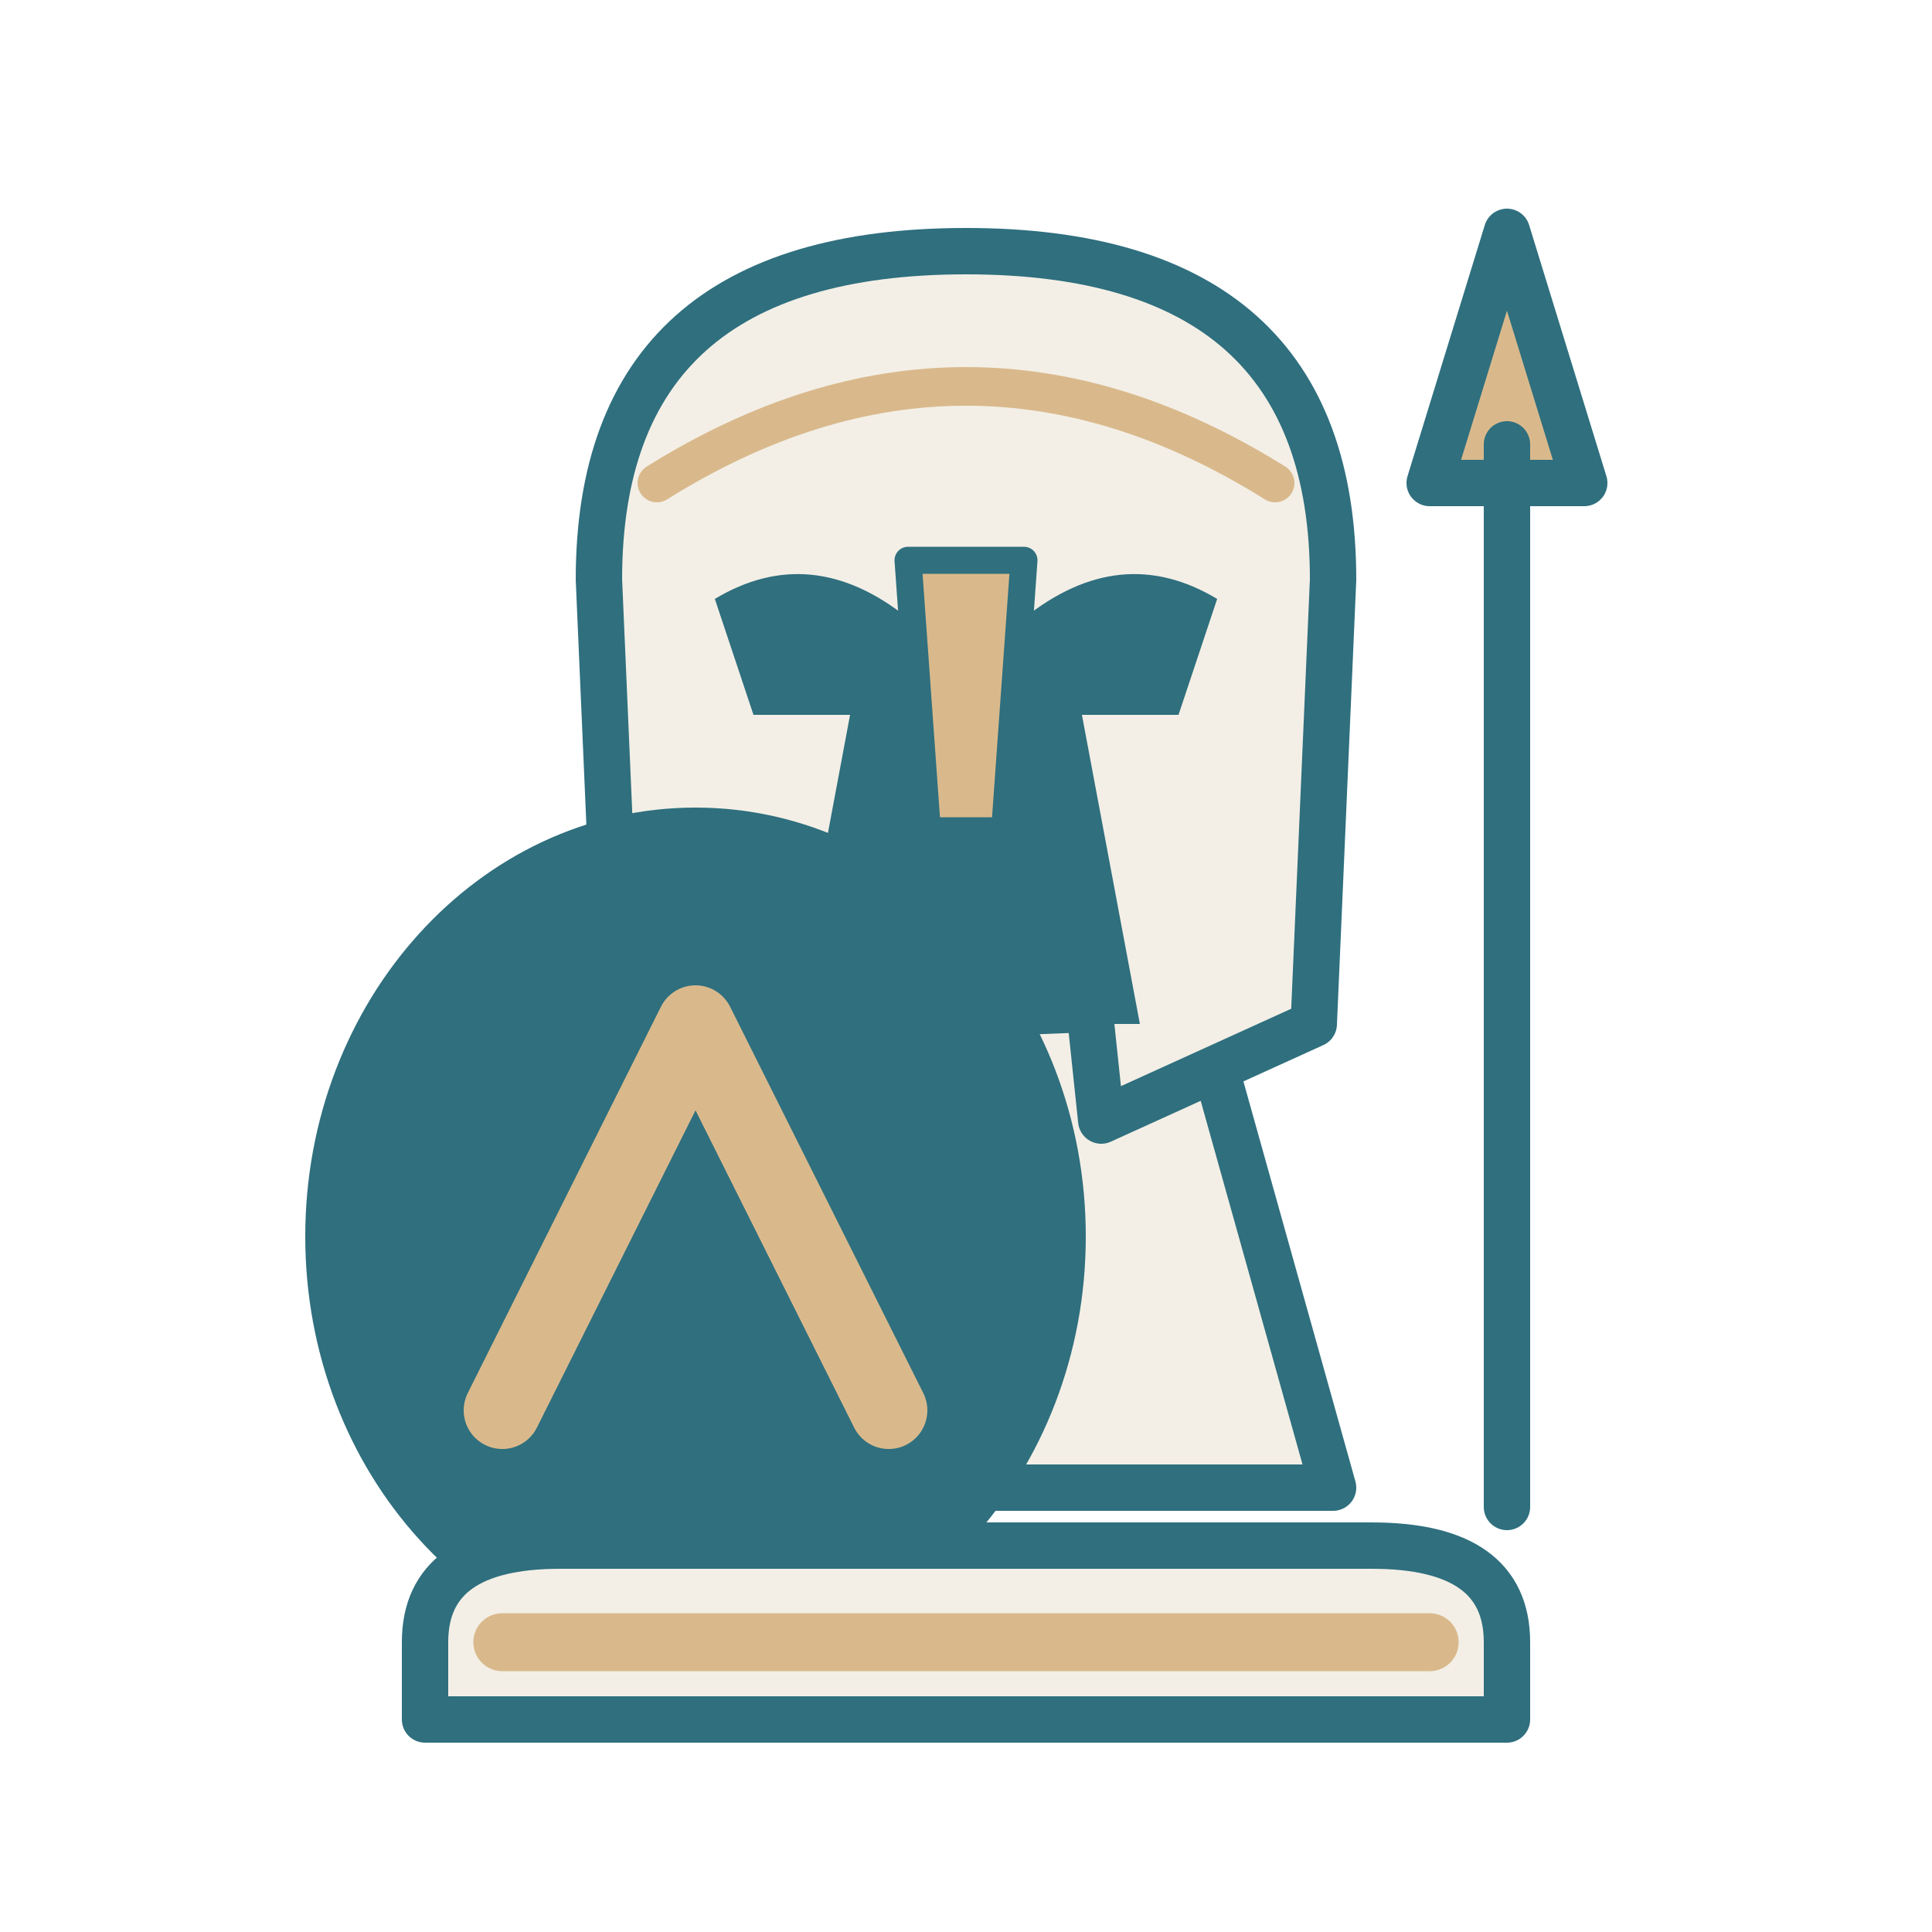
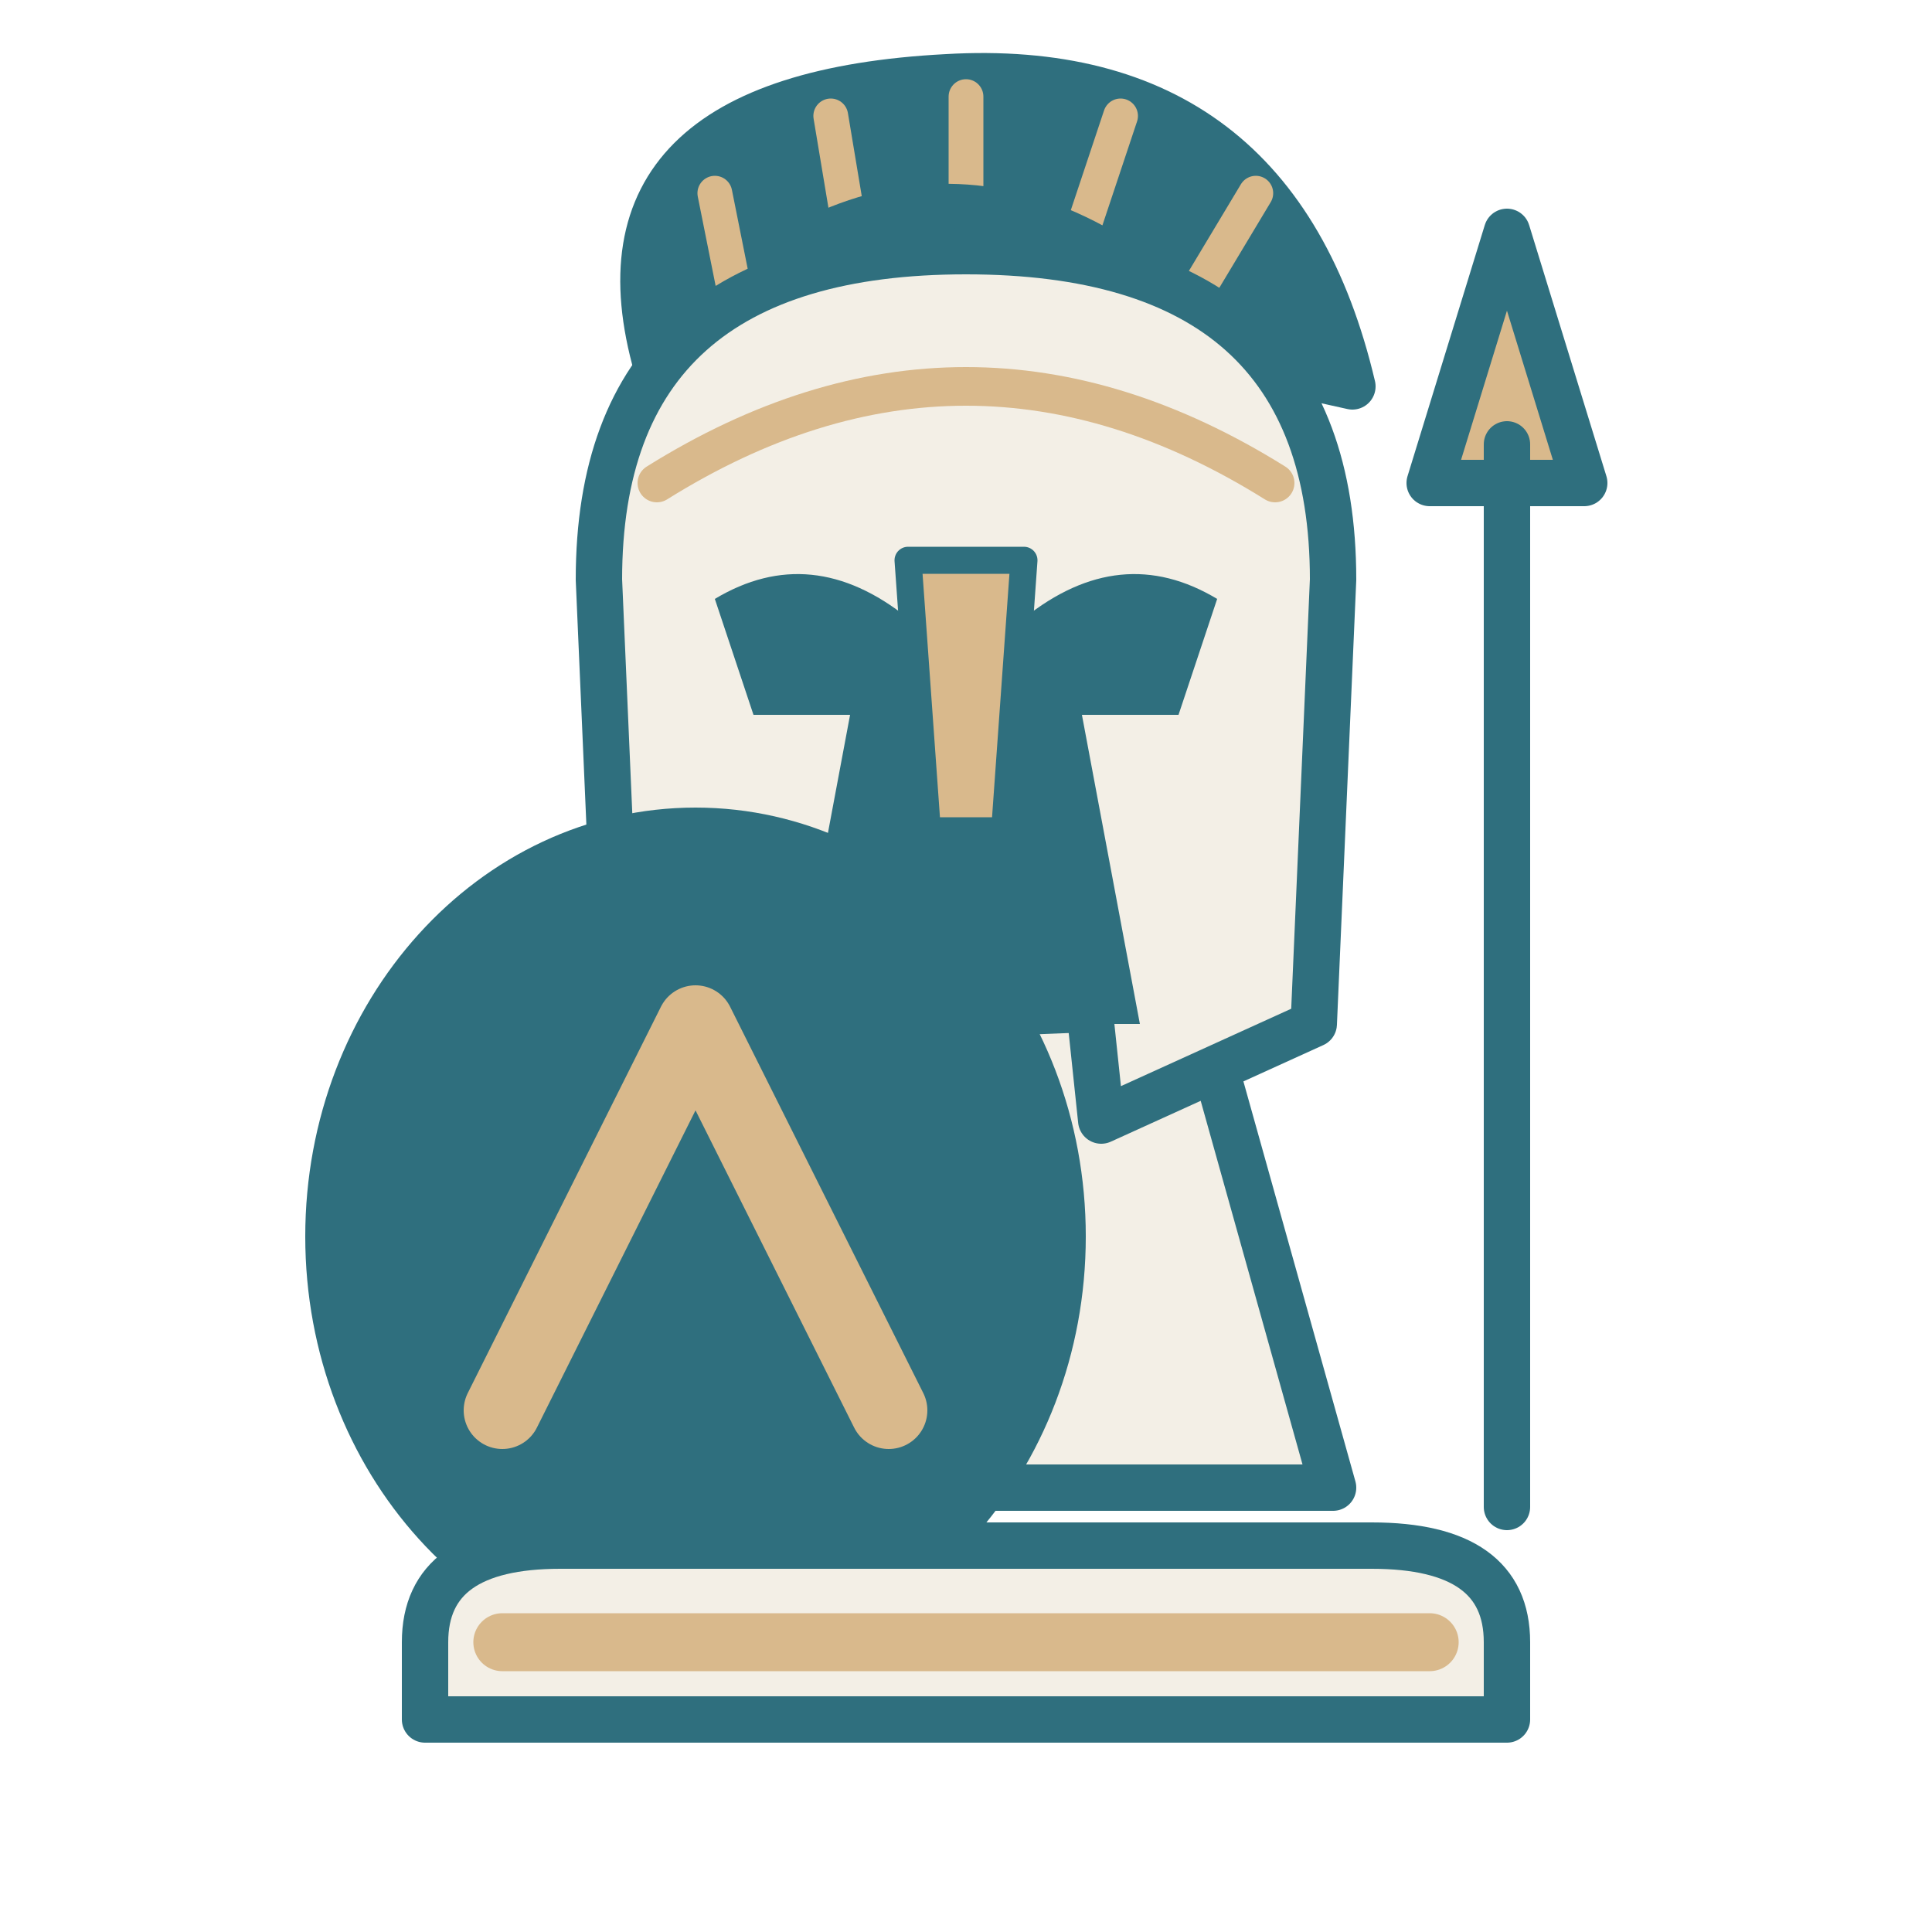
<svg xmlns="http://www.w3.org/2000/svg" viewBox="0 0 100 100">
  <g fill="#F3EFE6" stroke="#2F6F7E" stroke-width="2.4" stroke-linejoin="round" stroke-linecap="round">
+     <path d="M34 19 Q30 5 49 4 Q66 3 70 20 L61 18 Q50 11 39 20Z" fill="#2F6F7E" />
+     <path d="M38 15 L37 10 M44 12 L43 6 M50 11 V5 M56 12 L58 6 M62 15 L65 10" fill="none" stroke="#D9B98C" stroke-width="1.8" />
+     <path d="M43 17 V12 Q50 9 57 13 V18" fill="#D9B98C" />
    <path d="M37 53 L29 77 H69 L62 52Z" />
    <path d="M31 30 Q31 13 50 13 Q69 13 69 30 L68 53 L57 58 L55 39 H45 L43 58 L32 53Z" />
    <path d="M37 31 Q42 28 47 32 L48 43 H52 L53 32 Q58 28 63 31 L61 37 H56 L59 53 H41 L44 37 H39Z" fill="#2F6F7E" stroke="none" />
    <path d="M47 29 H53 L52 43 H48Z" fill="#D9B98C" stroke-width="1.4" />
    <path d="M34 25 Q50 15 66 25" fill="none" stroke="#D9B98C" stroke-width="2" />
    <path d="M78 23 V78 M74 25 L78 12 L82 25Z" fill="#D9B98C" />
    <ellipse cx="36" cy="64" rx="19" ry="21" fill="#2F6F7E" />
    <path d="M26 73 L36 53 L46 73" fill="none" stroke="#D9B98C" stroke-width="4" />
    <path d="M22 89 V85 Q22 80 29 80 H71 Q78 80 78 85 V89Z" />
    <path d="M26 85 H74" stroke="#D9B98C" stroke-width="3" />
  </g>
</svg>
